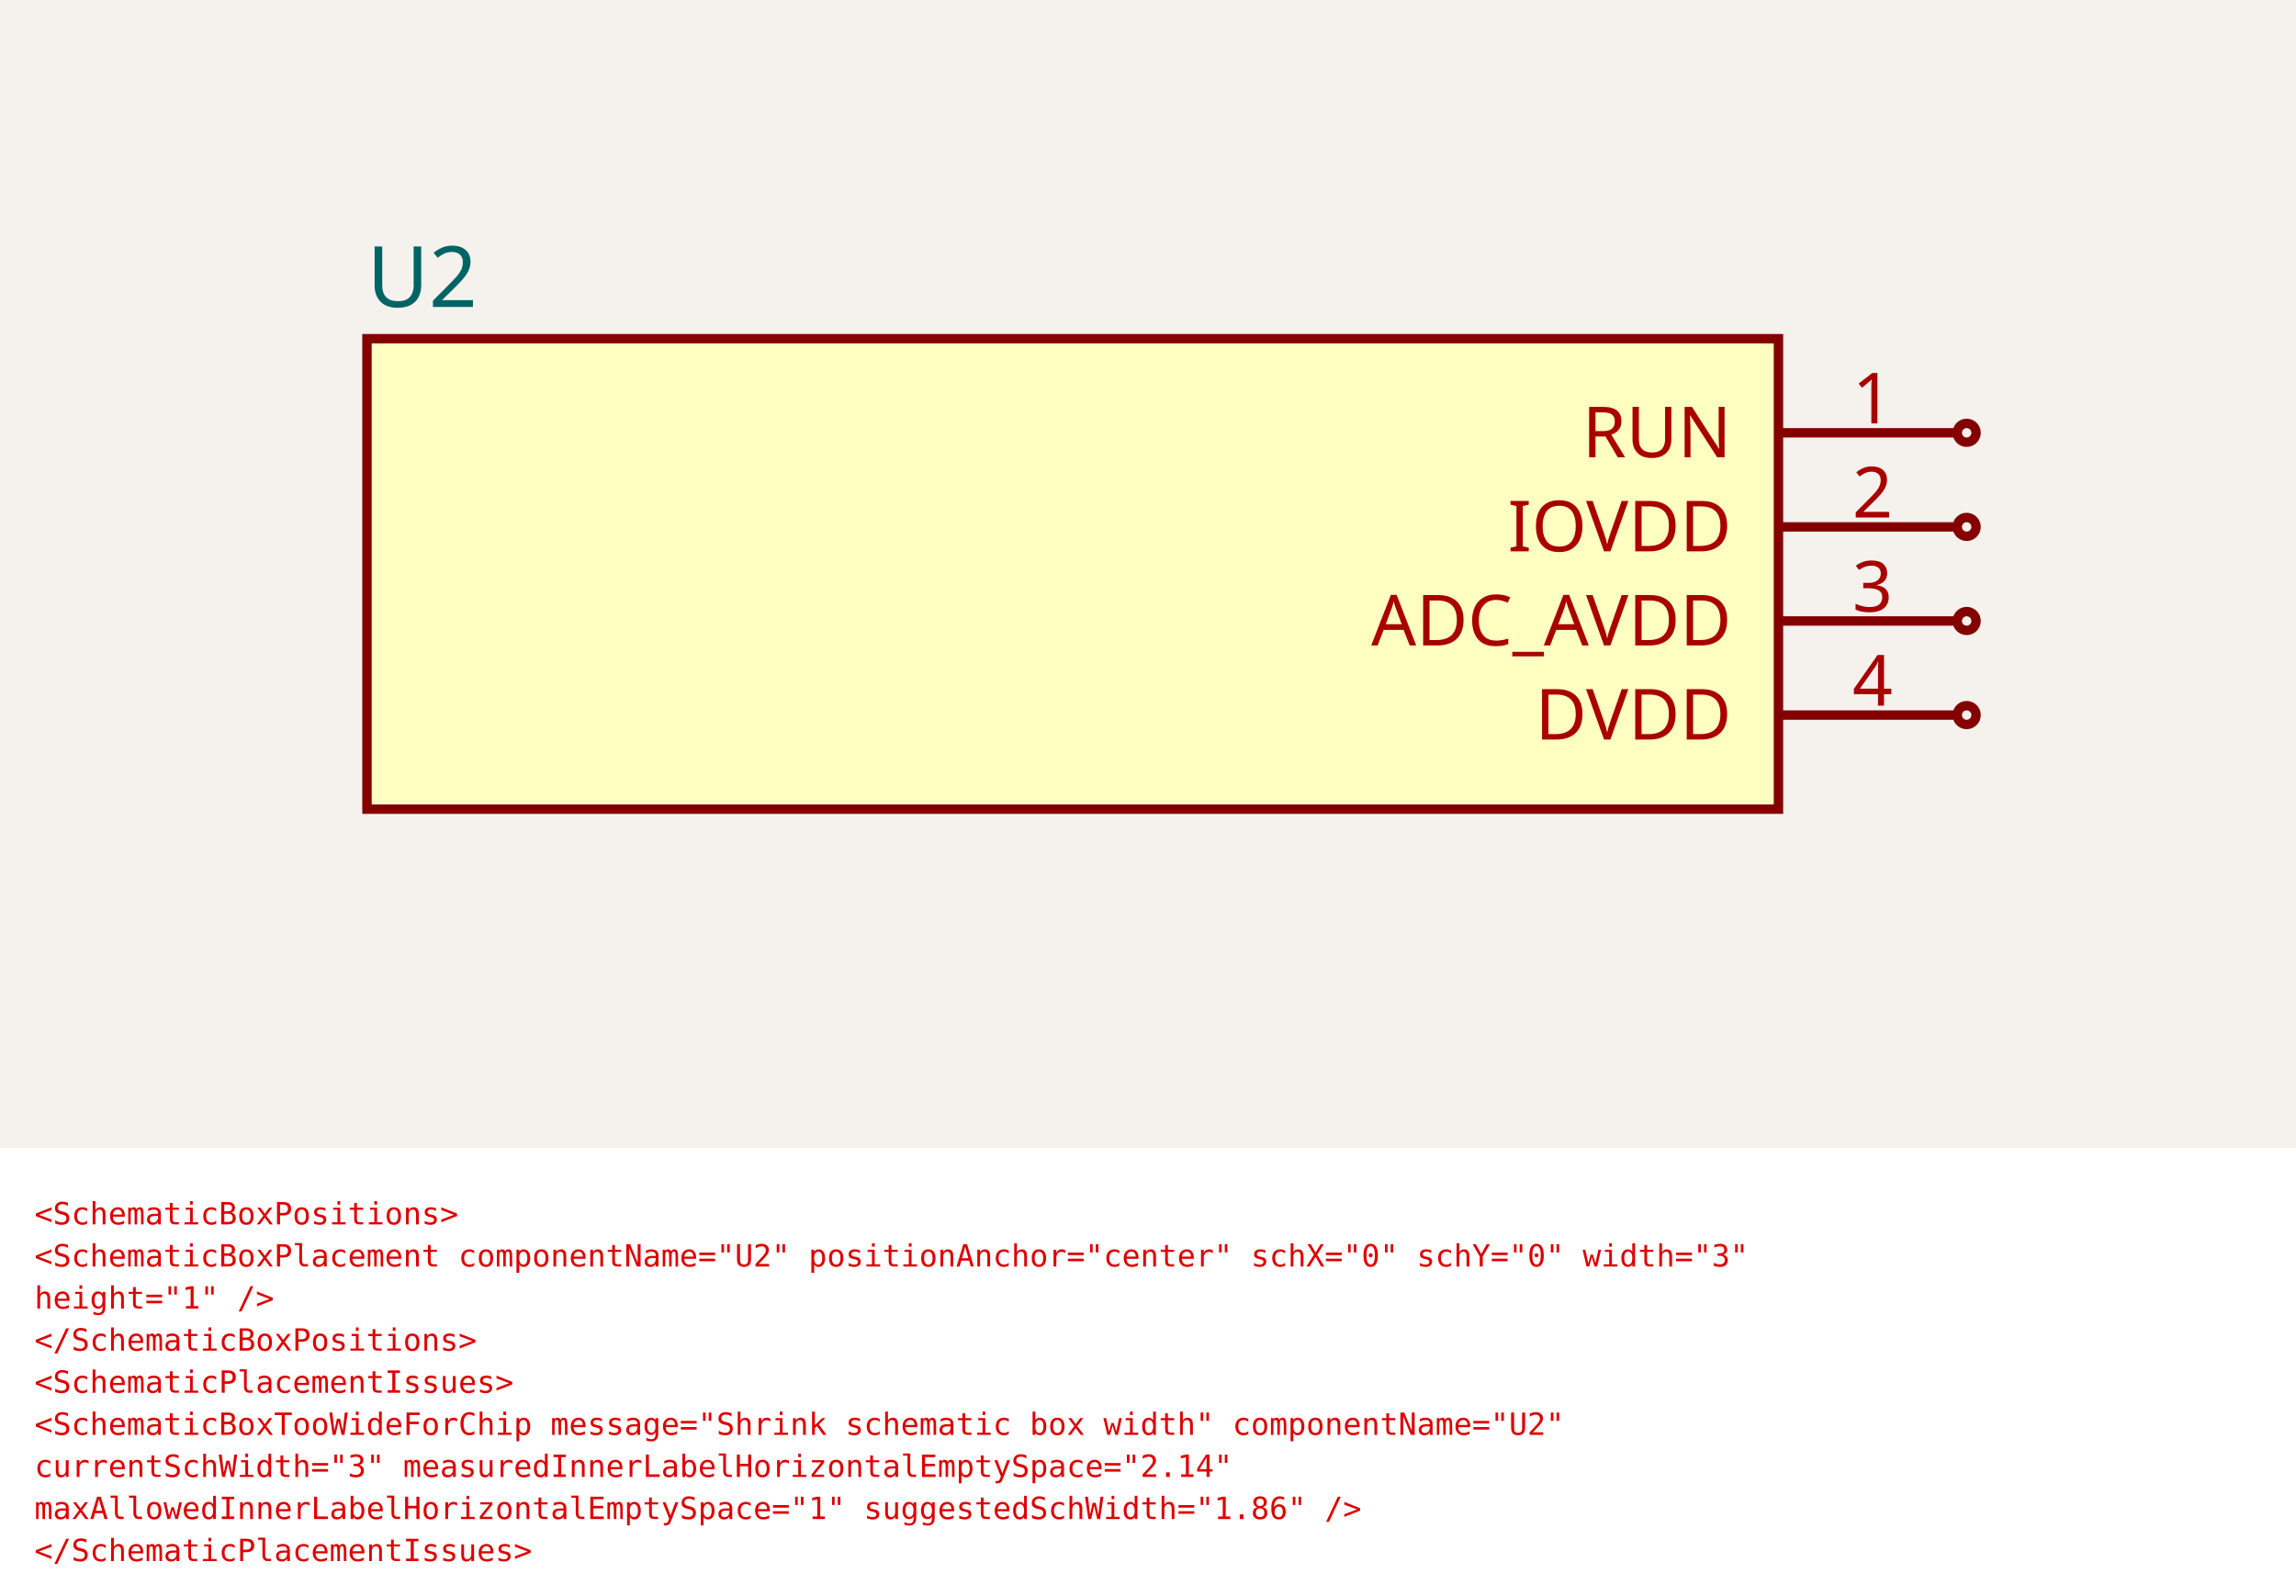
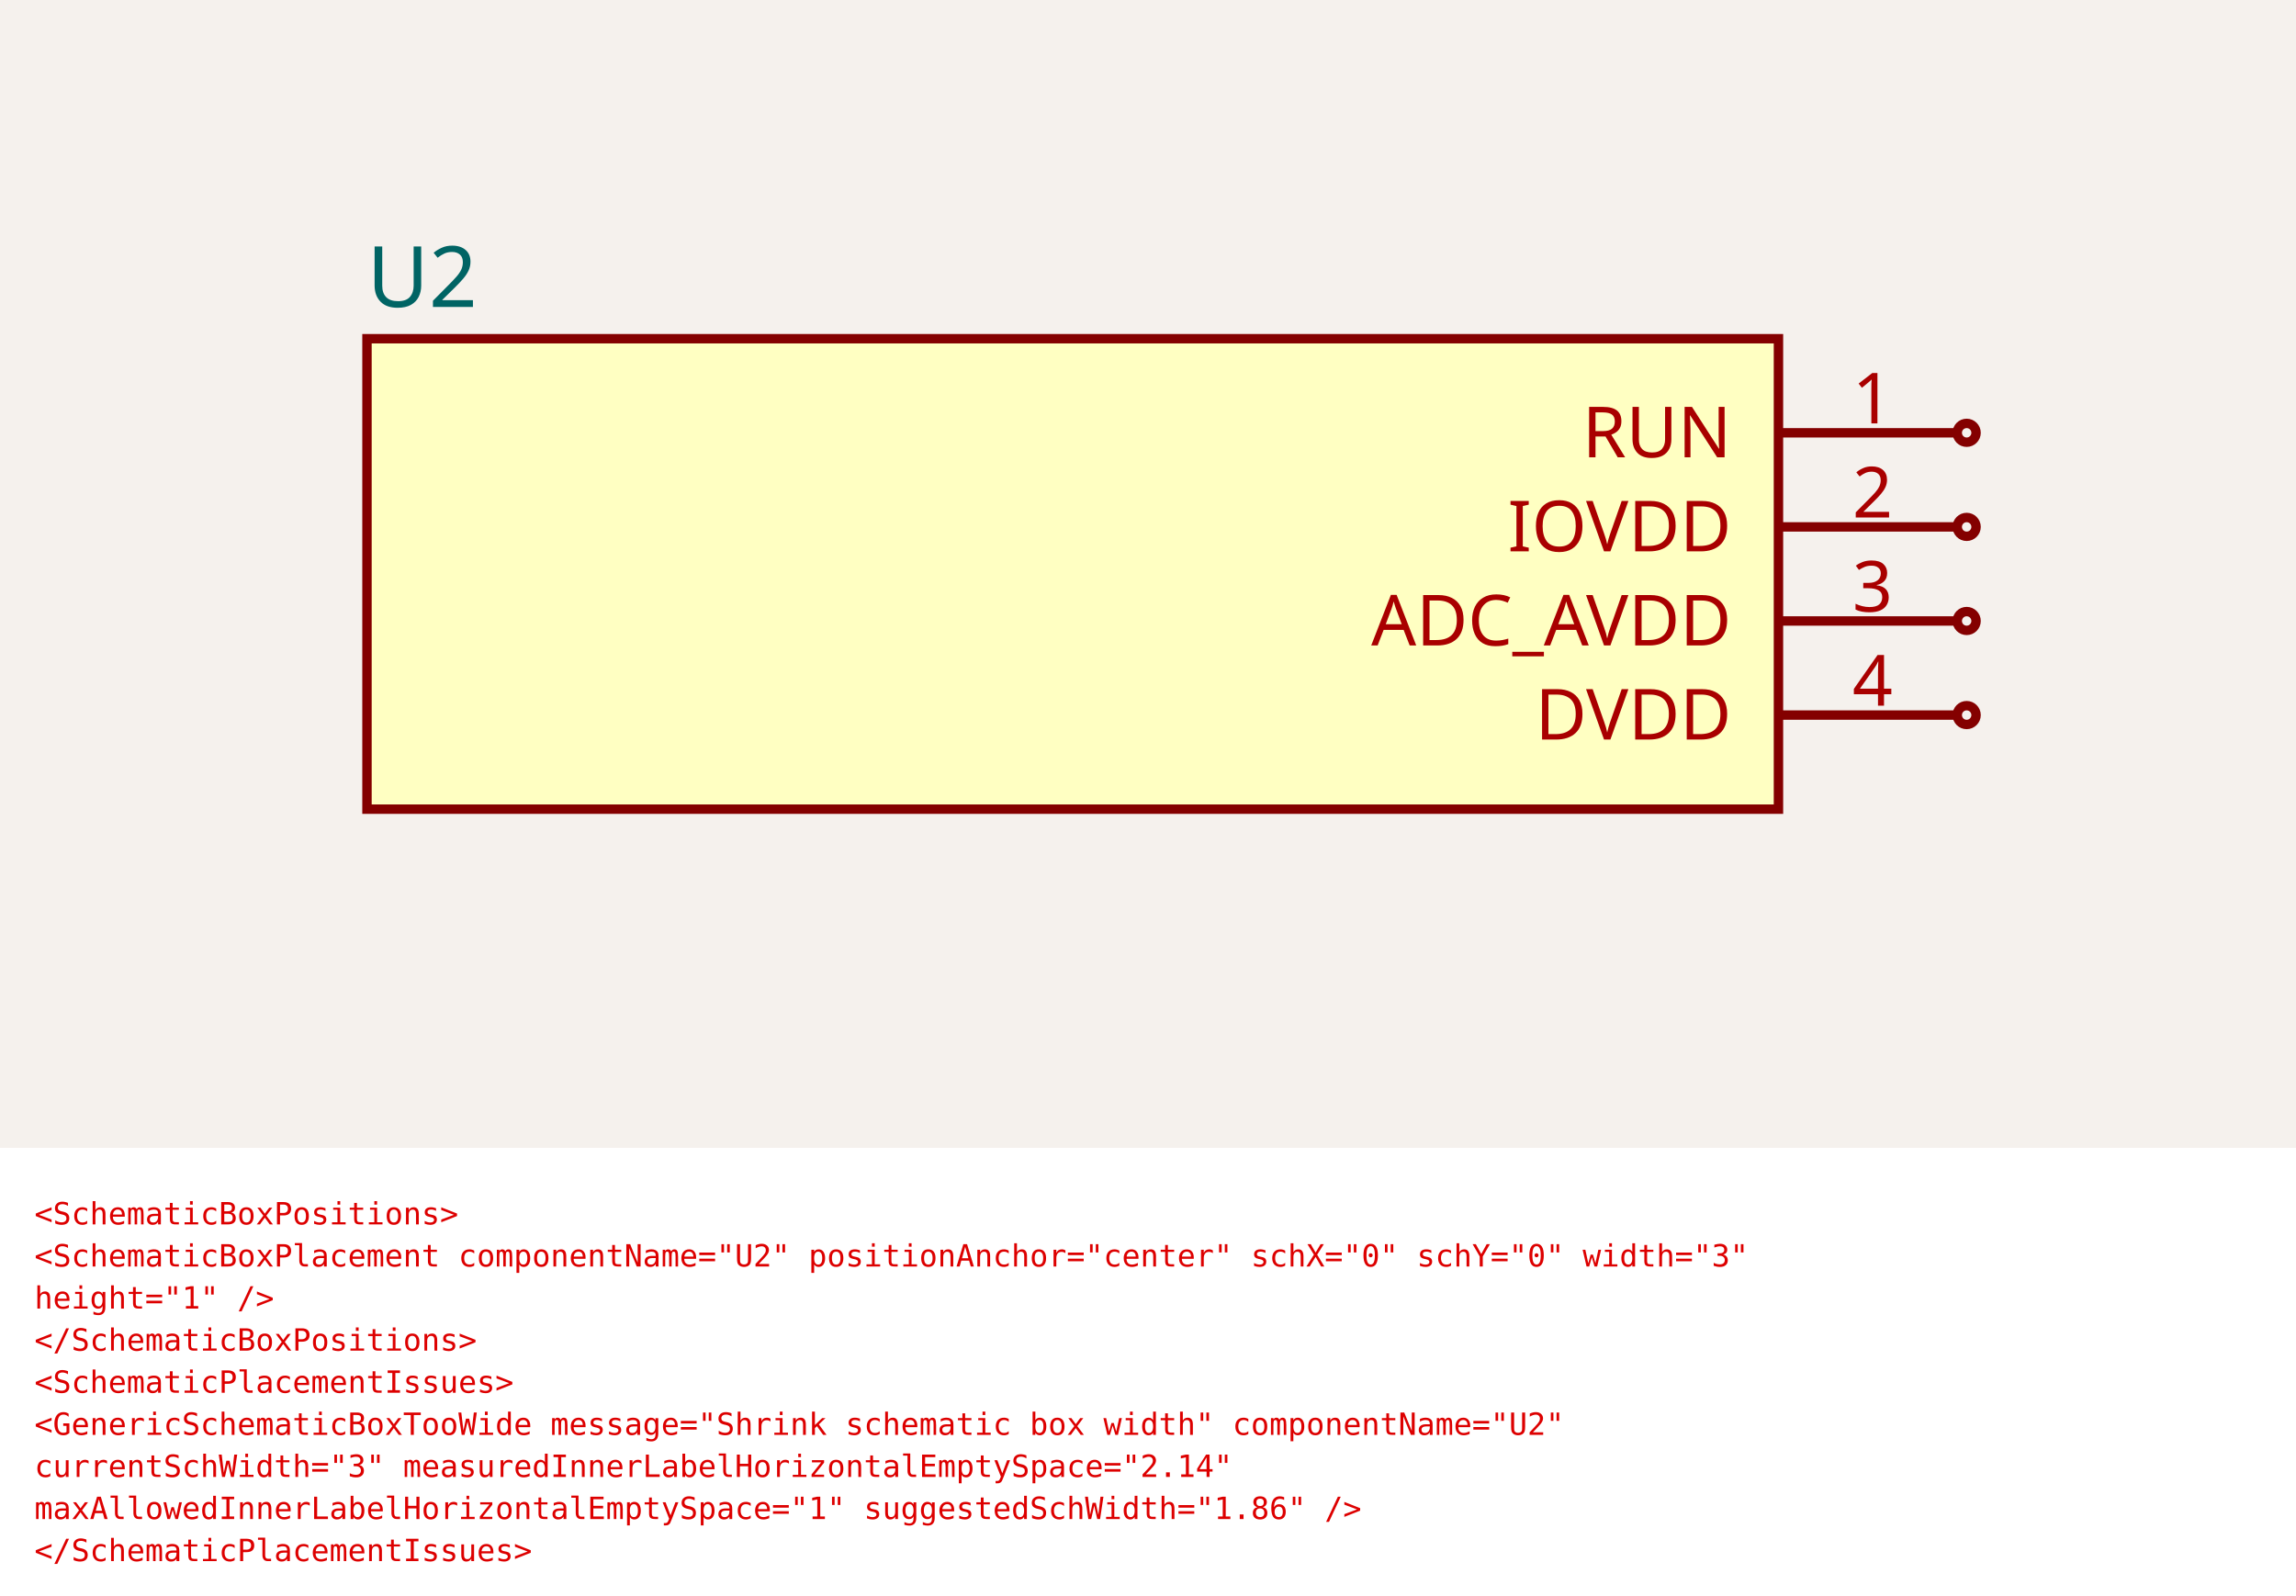
<svg xmlns="http://www.w3.org/2000/svg" width="1200" height="834" viewBox="0 0 1200 834" role="img" aria-label="schematic analysis fixture">
  <g transform="translate(0, 0)">
    <style>
              .boundary { fill: rgb(245, 241, 237); }
              .schematic-boundary { fill: none; stroke: #fff; }
              .component { fill: none; stroke: rgb(132, 0, 0); }
              .chip { fill: rgb(255, 255, 194); stroke: rgb(132, 0, 0); }
              .component-pin { fill: none; stroke: rgb(132, 0, 0); }
              /* Basic per-trace hover fallback */
              .trace:hover {
                filter: invert(1);
              }
              .trace:hover .trace-crossing-outline {
                opacity: 0;
              }
              .trace:hover .trace-junction {
                filter: invert(1);
              }
              /* Net-hover highlighting: when a trace or its overlays are hovered,
                 invert color for all traces (base + overlays) sharing the same
                 subcircuit connectivity key. Also hide crossing outline during hover. */
              
              .text { font-family: sans-serif; fill: rgb(0, 150, 0); }
              .pin-number { fill: rgb(169, 0, 0); }
              .port-label { fill: rgb(0, 100, 100); }
              .component-name { fill: rgb(0, 100, 100); }
            </style>
    <rect class="boundary" x="0" y="0" width="1200" height="600" />
    <g data-circuit-json-type="schematic_component" data-schematic-component-id="schematic_component_0">
      <rect class="component chip" x="191.803" y="177.049" width="737.705" height="245.902" stroke-width="4.918px" fill="rgb(255, 255, 194)" stroke="rgb(132, 0, 0)" />
      <rect class="component-overlay" x="191.803" y="177.049" width="737.705" height="245.902" fill="transparent" />
      <text x="191.803" y="454.918" fill="#006464" text-anchor="start" dominant-baseline="middle" font-family="sans-serif" font-size="44.262px" transform="rotate(0, 191.8033, 454.918)" />
      <text x="191.803" y="145.082" fill="#006464" text-anchor="start" dominant-baseline="middle" font-family="sans-serif" font-size="44.262px" transform="rotate(0, 191.8033, 145.082)">U2</text>
      <line class="component-pin" x1="929.508" y1="226.23" x2="1022.951" y2="226.23" stroke-width="4.918px" />
      <g data-schematic-port-id="source_port_0">
        <circle class="component-pin" cx="1027.869" cy="226.23" r="4.918" stroke-width="4.918px" />
        <rect x="1022.951" y="221.311" width="9.836" height="9.836" opacity="0" />
      </g>
      <text class="pin-number" x="978.689" y="221.311" style="font-family: sans-serif;" fill="rgb(169, 0, 0)" text-anchor="middle" dominant-baseline="auto" font-size="36.885px" transform="">1</text>
      <text class="pin-number" x="904.918" y="226.23" style="font-family: sans-serif;" fill="rgb(169, 0, 0)" text-anchor="end" dominant-baseline="middle" font-size="36.885px" transform="">RUN</text>
      <line class="component-pin" x1="929.508" y1="275.41" x2="1022.951" y2="275.41" stroke-width="4.918px" />
      <g data-schematic-port-id="source_port_1">
        <circle class="component-pin" cx="1027.869" cy="275.41" r="4.918" stroke-width="4.918px" />
        <rect x="1022.951" y="270.492" width="9.836" height="9.836" opacity="0" />
      </g>
      <text class="pin-number" x="978.689" y="270.492" style="font-family: sans-serif;" fill="rgb(169, 0, 0)" text-anchor="middle" dominant-baseline="auto" font-size="36.885px" transform="">2</text>
      <text class="pin-number" x="904.918" y="275.41" style="font-family: sans-serif;" fill="rgb(169, 0, 0)" text-anchor="end" dominant-baseline="middle" font-size="36.885px" transform="">IOVDD</text>
      <line class="component-pin" x1="929.508" y1="324.59" x2="1022.951" y2="324.59" stroke-width="4.918px" />
      <g data-schematic-port-id="source_port_2">
        <circle class="component-pin" cx="1027.869" cy="324.59" r="4.918" stroke-width="4.918px" />
        <rect x="1022.951" y="319.672" width="9.836" height="9.836" opacity="0" />
      </g>
      <text class="pin-number" x="978.689" y="319.672" style="font-family: sans-serif;" fill="rgb(169, 0, 0)" text-anchor="middle" dominant-baseline="auto" font-size="36.885px" transform="">3</text>
      <text class="pin-number" x="904.918" y="324.59" style="font-family: sans-serif;" fill="rgb(169, 0, 0)" text-anchor="end" dominant-baseline="middle" font-size="36.885px" transform="">ADC_AVDD</text>
      <line class="component-pin" x1="929.508" y1="373.77" x2="1022.951" y2="373.77" stroke-width="4.918px" />
      <g data-schematic-port-id="source_port_3">
        <circle class="component-pin" cx="1027.869" cy="373.77" r="4.918" stroke-width="4.918px" />
        <rect x="1022.951" y="368.852" width="9.836" height="9.836" opacity="0" />
      </g>
      <text class="pin-number" x="978.689" y="368.852" style="font-family: sans-serif;" fill="rgb(169, 0, 0)" text-anchor="middle" dominant-baseline="auto" font-size="36.885px" transform="">4</text>
      <text class="pin-number" x="904.918" y="373.77" style="font-family: sans-serif;" fill="rgb(169, 0, 0)" text-anchor="end" dominant-baseline="middle" font-size="36.885px" transform="">DVDD</text>
    </g>
    <g class="schematic-port-hover" data-schematic-port-id="source_port_0">
      <circle cx="1027.869" cy="226.23" r="9.836" fill="red" opacity="0" />
    </g>
    <g class="schematic-port-hover" data-schematic-port-id="source_port_1">
      <circle cx="1027.869" cy="275.41" r="9.836" fill="red" opacity="0" />
    </g>
    <g class="schematic-port-hover" data-schematic-port-id="source_port_2">
      <circle cx="1027.869" cy="324.59" r="9.836" fill="red" opacity="0" />
    </g>
    <g class="schematic-port-hover" data-schematic-port-id="source_port_3">
      <circle cx="1027.869" cy="373.77" r="9.836" fill="red" opacity="0" />
    </g>
  </g>
  <g transform="translate(0, 600) scale(1, 1) translate(0, 0)">
    <rect width="100%" height="100%" fill="#fff" />
    <text x="18" y="40" fill="#d00" font-family="Menlo, Consolas, monospace" font-size="16">
      <tspan x="18" dy="0">&lt;SchematicBoxPositions&gt;</tspan>
      <tspan x="18" dy="22">&lt;SchematicBoxPlacement componentName="U2" positionAnchor="center" schX="0" schY="0" width="3"</tspan>
      <tspan x="18" dy="22">  height="1" /&gt;</tspan>
      <tspan x="18" dy="22">&lt;/SchematicBoxPositions&gt;</tspan>
      <tspan x="18" dy="22">&lt;SchematicPlacementIssues&gt;</tspan>
-       <tspan x="18" dy="22">&lt;SchematicBoxTooWideForChip message="Shrink schematic box width" componentName="U2"</tspan>
+       <tspan x="18" dy="22">&lt;GenericSchematicBoxTooWide message="Shrink schematic box width" componentName="U2"</tspan>
      <tspan x="18" dy="22">  currentSchWidth="3" measuredInnerLabelHorizontalEmptySpace="2.14"</tspan>
      <tspan x="18" dy="22">  maxAllowedInnerLabelHorizontalEmptySpace="1" suggestedSchWidth="1.86" /&gt;</tspan>
      <tspan x="18" dy="22">&lt;/SchematicPlacementIssues&gt;</tspan>
    </text>
  </g>
</svg>
